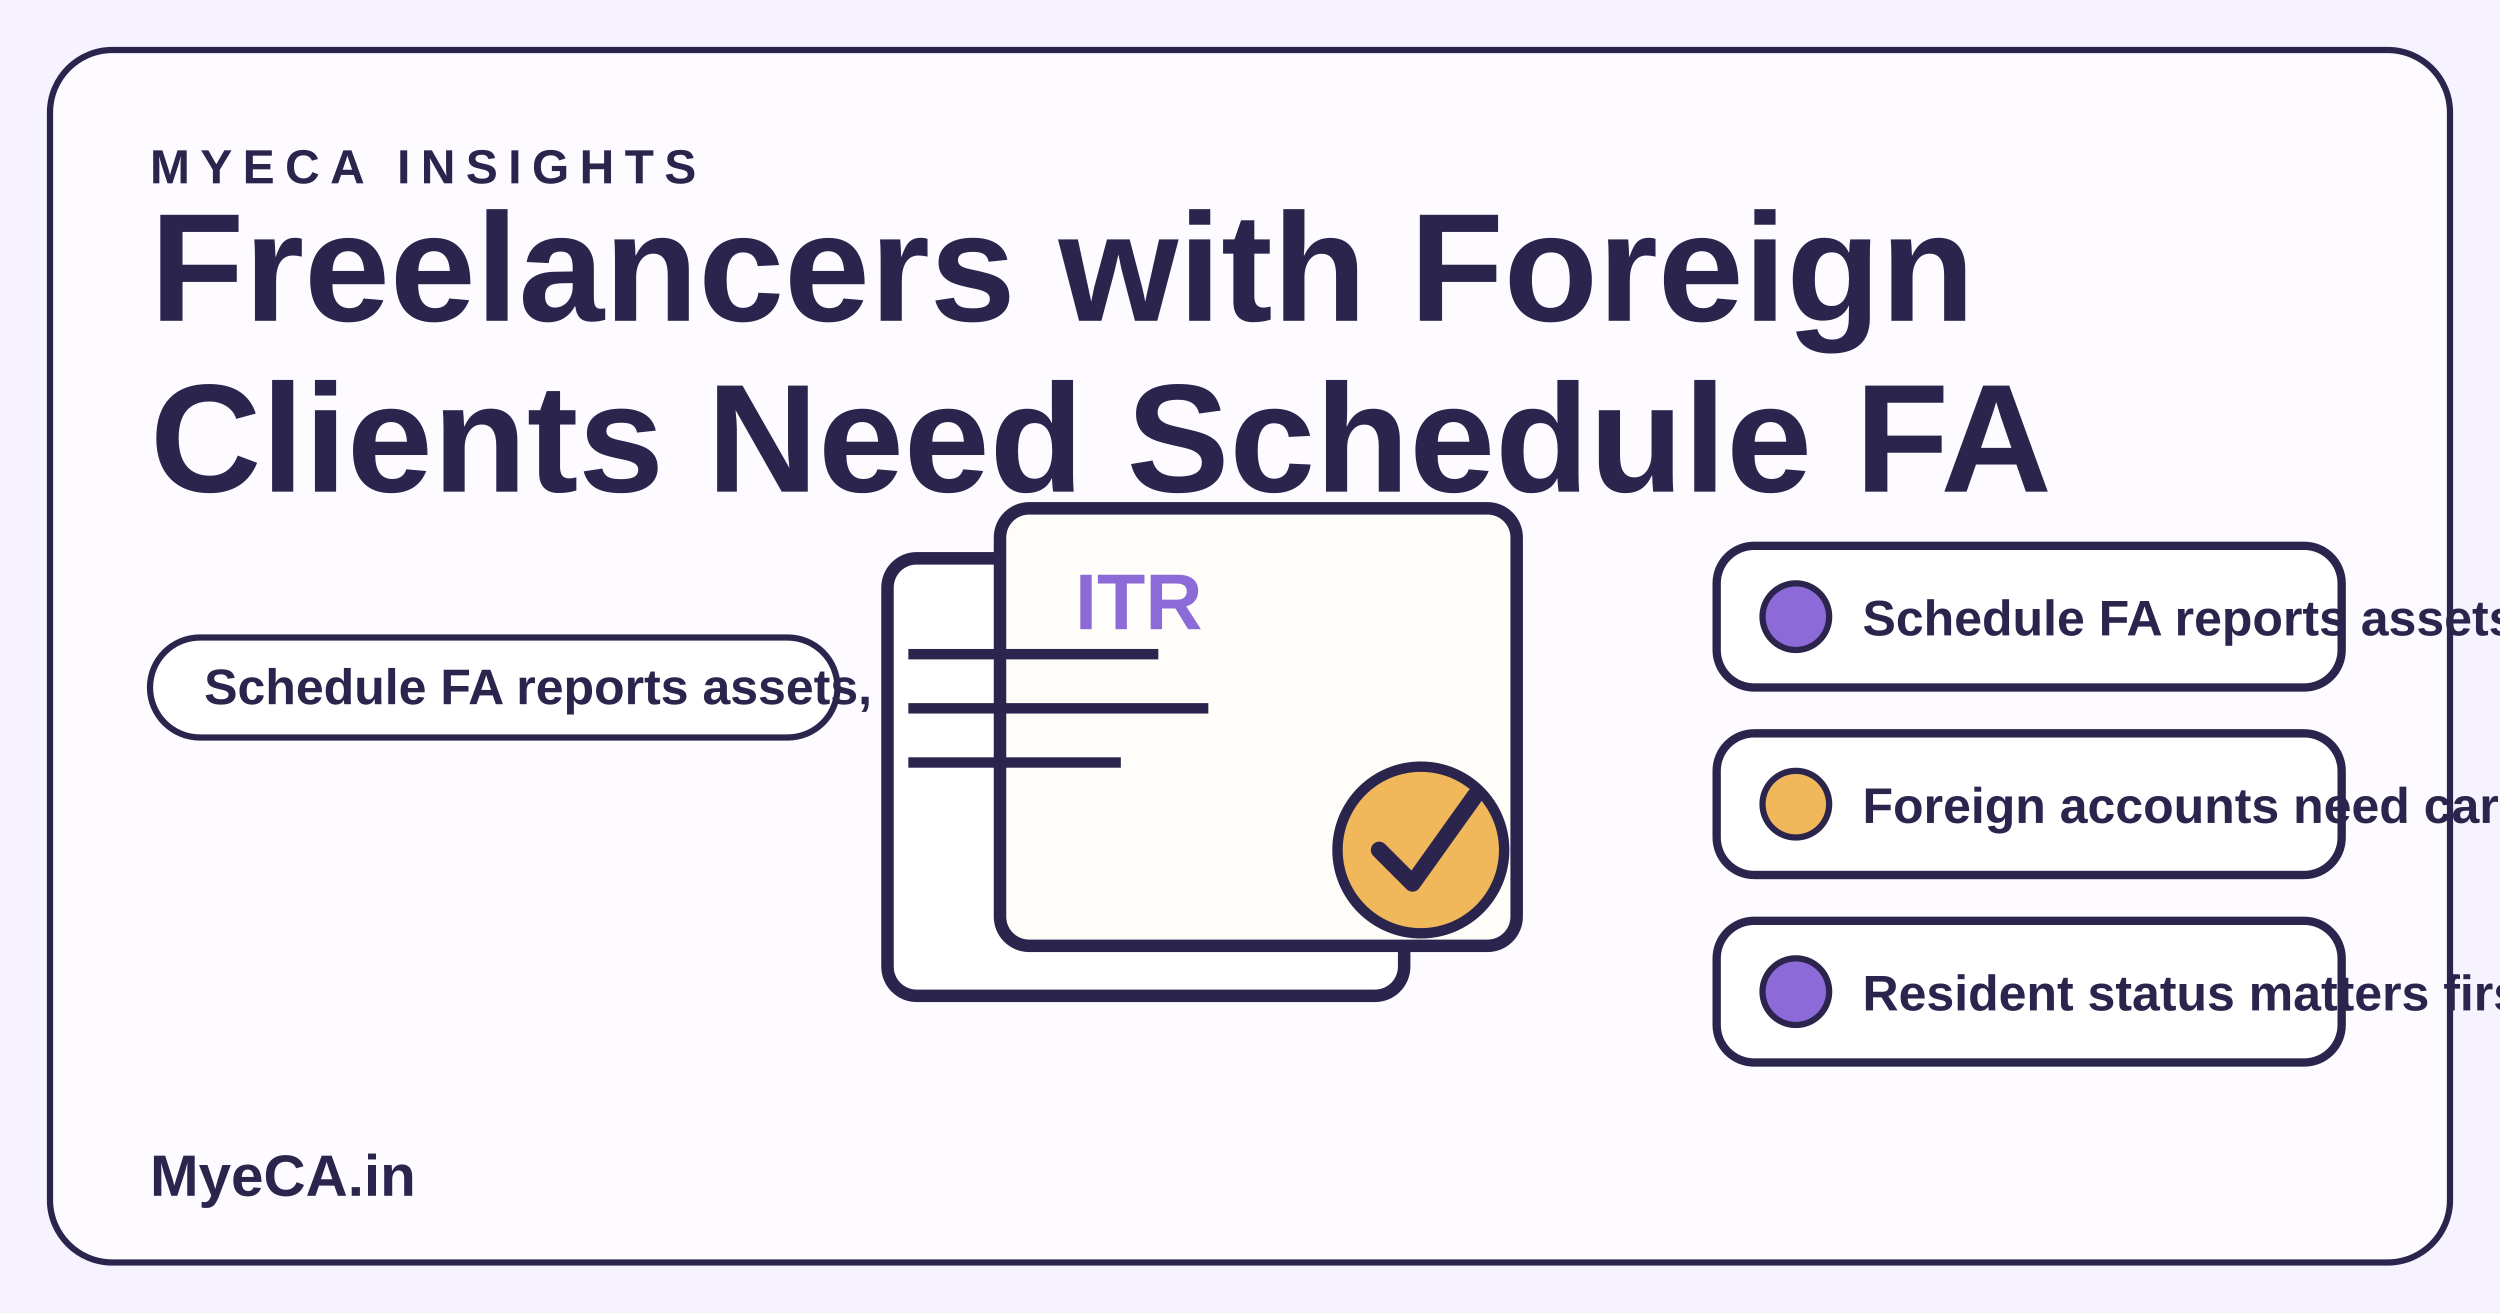
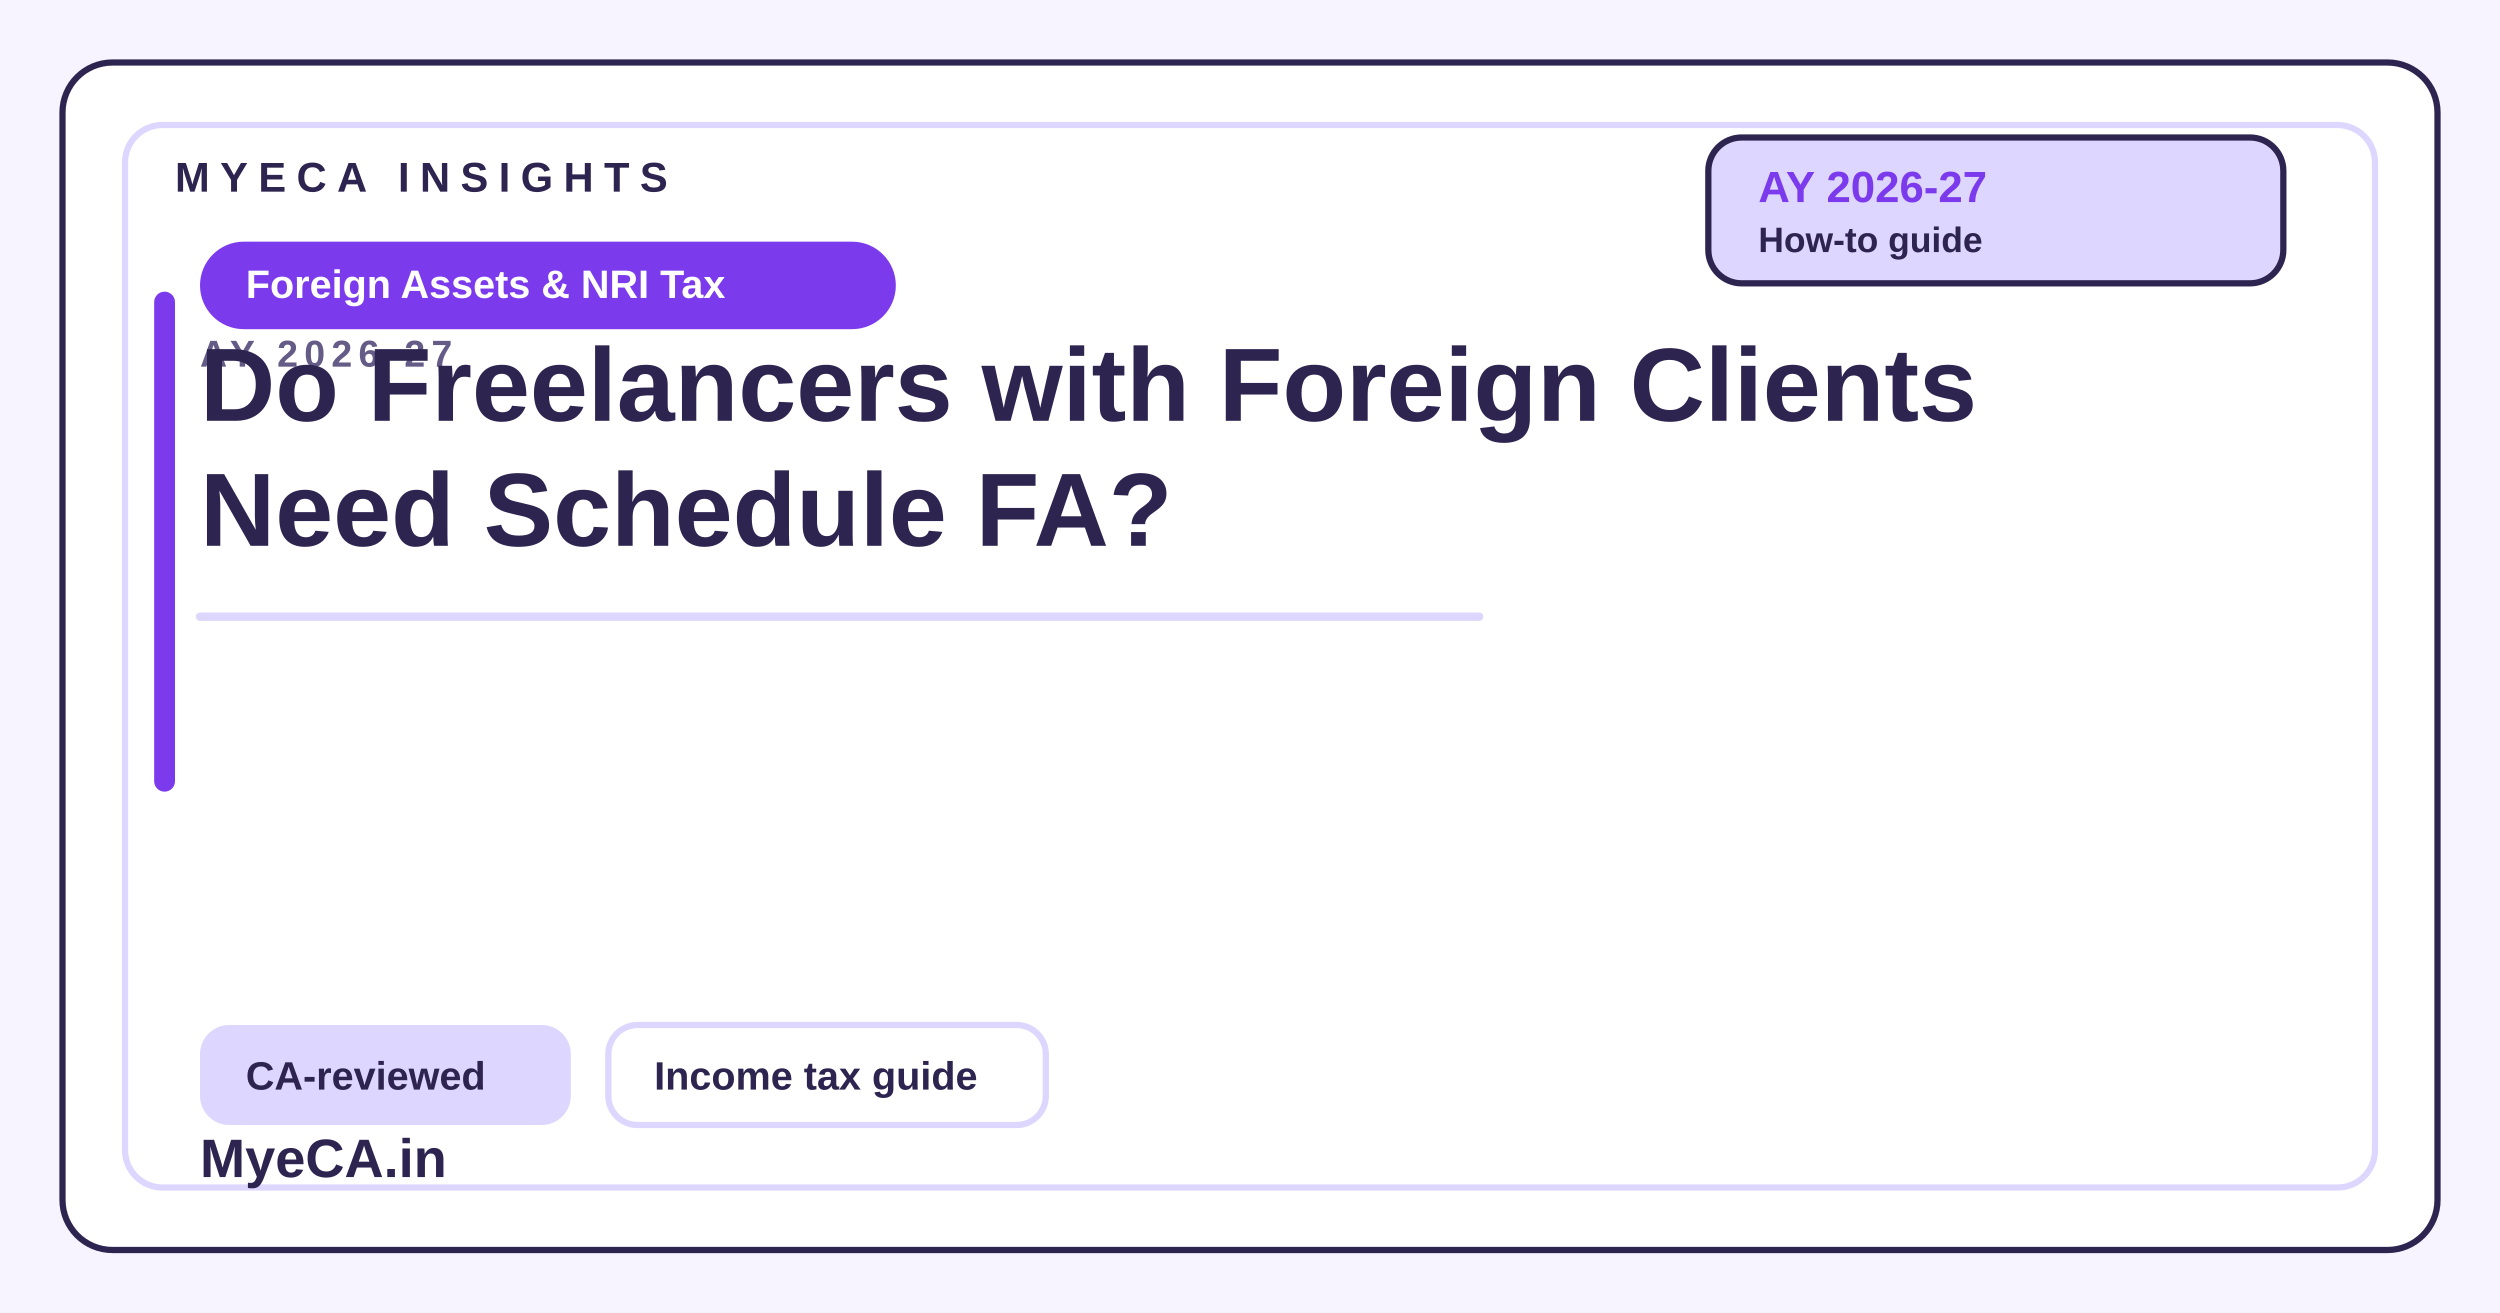
<svg xmlns="http://www.w3.org/2000/svg" width="1200" height="630" viewBox="0 0 1200 630" role="img" aria-labelledby="title desc">
-   <rect width="1200" height="630" fill="#f6f3ff" />
-   <rect x="24" y="24" width="1152" height="582" rx="30" fill="#fdfbff" stroke="#2b244d" stroke-width="3" />
-   <text x="72" y="88" font-family="Arial, Helvetica, sans-serif" font-size="23" font-weight="800" letter-spacing="5" fill="#2b244d">MYECA INSIGHTS</text>
-   <text x="72" y="154" font-family="Arial, Helvetica, sans-serif" font-size="74" font-weight="900" fill="#2b244d">Freelancers with Foreign</text>
-   <text x="72" y="236" font-family="Arial, Helvetica, sans-serif" font-size="74" font-weight="900" fill="#2b244d">Clients Need Schedule FA</text>
-   <rect x="72" y="306" width="330" height="48" rx="24" fill="#fff" stroke="#2b244d" stroke-width="3" />
-   <text x="98" y="338" font-family="Arial, Helvetica, sans-serif" font-size="24" font-weight="800" fill="#2b244d">Schedule FA reports assets,</text>
-   <g transform="translate(398 244)">
-     <rect x="28" y="24" width="248" height="210" rx="14" fill="#fff" stroke="#2b244d" stroke-width="6" />
-     <rect x="82" y="0" width="248" height="210" rx="14" fill="#fffdfa" stroke="#2b244d" stroke-width="6" />
-     <text x="118" y="58" font-family="Arial, Helvetica, sans-serif" font-size="38" font-weight="900" fill="#8c6bd8">ITR</text>
-     <line x1="38" y1="70" x2="158" y2="70" stroke="#2b244d" stroke-width="5" />
-     <line x1="38" y1="96" x2="182" y2="96" stroke="#2b244d" stroke-width="5" />
-     <line x1="38" y1="122" x2="140" y2="122" stroke="#2b244d" stroke-width="5" />
-     <circle cx="284" cy="164" r="40" fill="#f0b85a" stroke="#2b244d" stroke-width="5" />
-     <path d="M264 164l16 16 30-42" fill="none" stroke="#2b244d" stroke-width="8" stroke-linecap="round" stroke-linejoin="round" />
+   <rect width="1200" height="630" fill="#f7f4ff" />
+   <rect x="30" y="30" width="1140" height="570" rx="24" fill="#ffffff" stroke="#2d2450" stroke-width="3" />
+   <rect x="60" y="60" width="1080" height="510" rx="18" fill="none" stroke="#ddd6fe" stroke-width="3" />
+   <rect x="74" y="140" width="10" height="240" rx="5" fill="#7c3aed" />
+   <text x="84" y="92" font-family="Arial, Helvetica, sans-serif" font-size="20" font-weight="900" letter-spacing="5" fill="#2d2450">MYECA INSIGHTS</text>
+   <g transform="translate(820 66)">
+     <rect x="0" y="0" width="276" height="70" rx="16" fill="#ddd6fe" stroke="#2d2450" stroke-width="3" />
+     <text x="24" y="31" font-family="Arial, Helvetica, sans-serif" font-size="21" font-weight="900" fill="#7c3aed">AY 2026-27</text>
+     <text x="24" y="55" font-family="Arial, Helvetica, sans-serif" font-size="17" font-weight="800" fill="#2d2450">How-to guide</text>
  </g>
-   <g transform="translate(824 262)">
-     <rect x="0" y="0" width="300" height="68" rx="18" fill="#fff" stroke="#2b244d" stroke-width="4" />
-     <circle cx="38" cy="34" r="16" fill="#8c6bd8" stroke="#2b244d" stroke-width="3" />
-     <text x="70" y="43" font-family="Arial, Helvetica, sans-serif" font-size="24" font-weight="800" fill="#2b244d">Schedule FA reports assets,</text>
+   <rect x="96" y="116" width="334" height="42" rx="21" fill="#7c3aed" />
+   <text x="118" y="143" font-family="Arial, Helvetica, sans-serif" font-size="19" font-weight="900" fill="#ffffff">Foreign Assets &amp; NRI Tax</text>
+   <text x="96" y="176" font-family="Arial, Helvetica, sans-serif" font-size="18" font-weight="900" letter-spacing="3" fill="#655b87">AY 2026-27</text>
+   <text x="96" y="202" font-family="Arial, Helvetica, sans-serif" font-size="50" font-weight="900" fill="#2d2450">Do Freelancers with Foreign Clients</text>
+   <text x="96" y="262" font-family="Arial, Helvetica, sans-serif" font-size="50" font-weight="900" fill="#2d2450">Need Schedule FA?</text>
+   <line x1="96" y1="296" x2="710" y2="296" stroke="#ddd6fe" stroke-width="4" stroke-linecap="round" />
+   <g transform="translate(96 492)">
+     <rect x="0" y="0" width="178" height="48" rx="14" fill="#ddd6fe" />
+     <text x="22" y="31" font-family="Arial, Helvetica, sans-serif" font-size="19" font-weight="900" fill="#2d2450">CA-reviewed</text>
  </g>
-   <g transform="translate(824 352)">
-     <rect x="0" y="0" width="300" height="68" rx="18" fill="#fff" stroke="#2b244d" stroke-width="4" />
-     <circle cx="38" cy="34" r="16" fill="#f0b85a" stroke="#2b244d" stroke-width="3" />
-     <text x="70" y="43" font-family="Arial, Helvetica, sans-serif" font-size="24" font-weight="800" fill="#2b244d">Foreign accounts need careful</text>
+   <g transform="translate(292 492)">
+     <rect x="0" y="0" width="210" height="48" rx="14" fill="#ffffff" stroke="#ddd6fe" stroke-width="3" />
+     <text x="22" y="31" font-family="Arial, Helvetica, sans-serif" font-size="19" font-weight="900" fill="#2d2450">Income tax guide</text>
  </g>
-   <g transform="translate(824 442)">
-     <rect x="0" y="0" width="300" height="68" rx="18" fill="#fff" stroke="#2b244d" stroke-width="4" />
-     <circle cx="38" cy="34" r="16" fill="#8c6bd8" stroke="#2b244d" stroke-width="3" />
-     <text x="70" y="43" font-family="Arial, Helvetica, sans-serif" font-size="24" font-weight="800" fill="#2b244d">Resident status matters first</text>
-   </g>
-   <text x="72" y="574" font-family="Arial, Helvetica, sans-serif" font-size="28" font-weight="900" fill="#2b244d">MyeCA.in</text>
+   <text x="96" y="565" font-family="Arial, Helvetica, sans-serif" font-size="26" font-weight="900" fill="#2d2450">MyeCA.in</text>
</svg>
